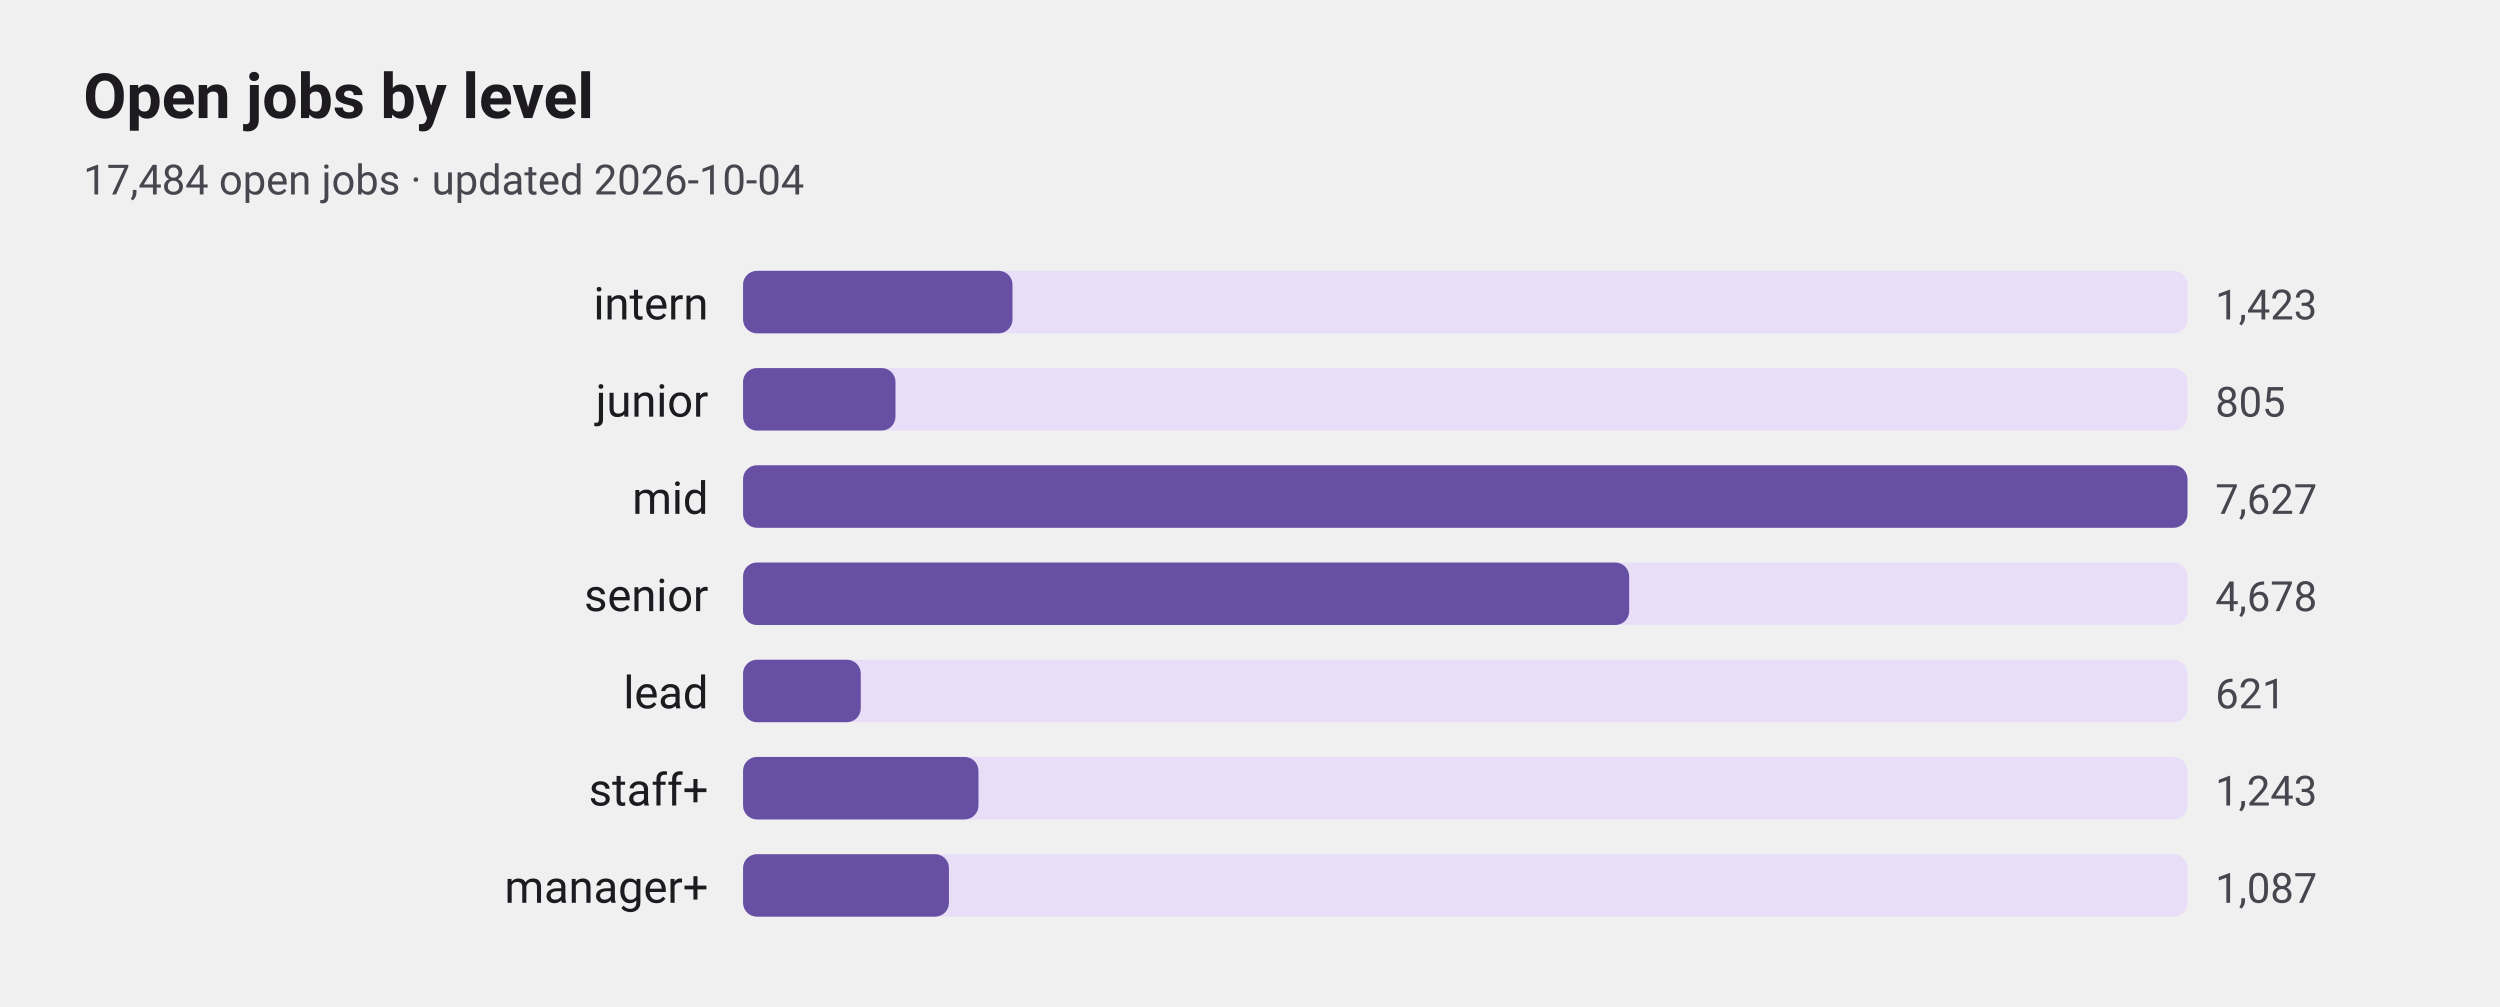
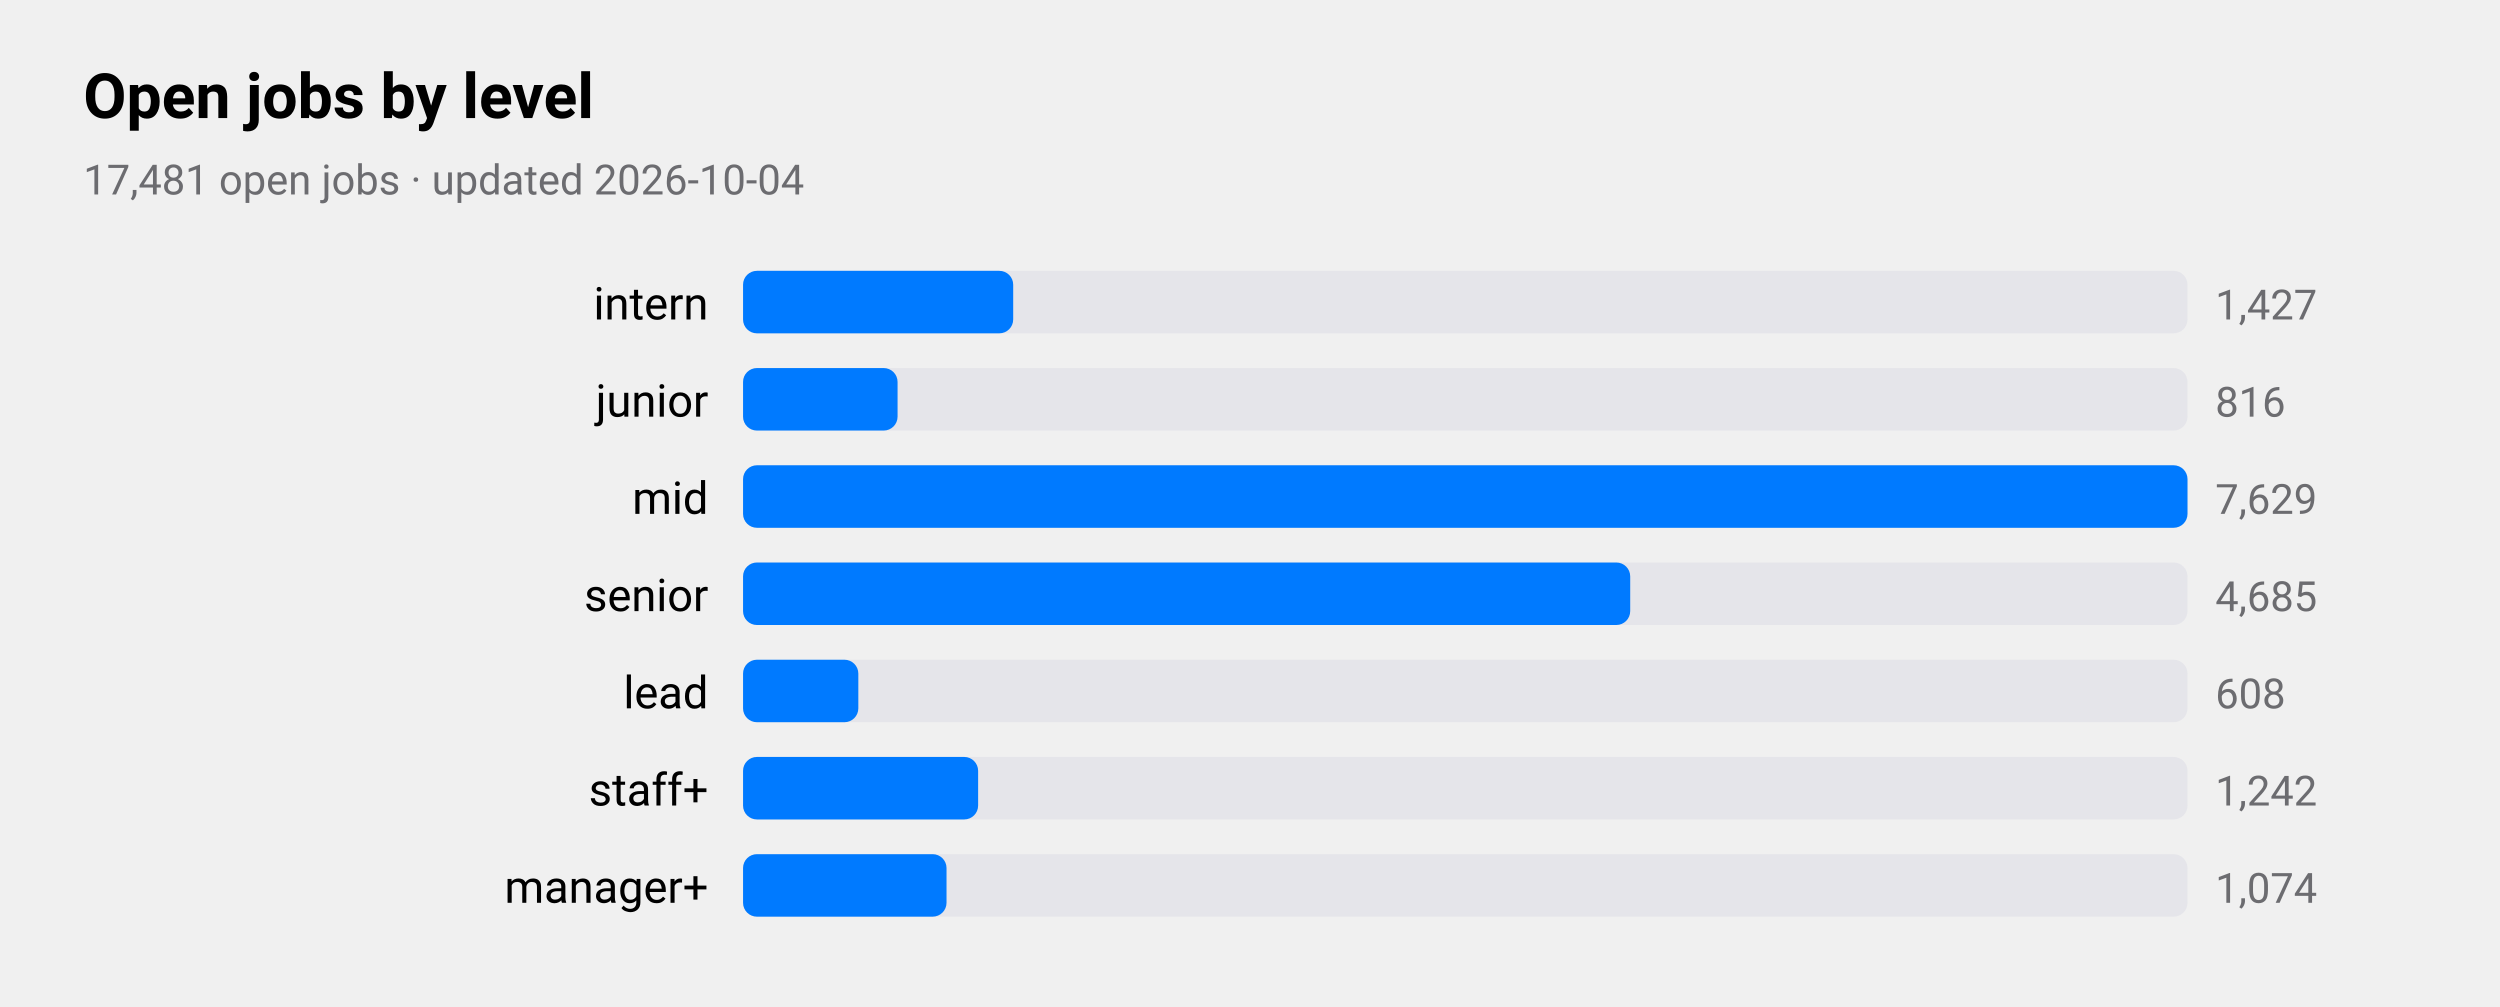
<svg xmlns="http://www.w3.org/2000/svg" viewBox="0 0 720 290" width="720" height="290" role="img" aria-label="Open jobs by level">
  <style>
- text{font-family:system-ui,-apple-system,"Segoe UI",Roboto,sans-serif;fill:#1d1b20}
- .sub,.val,.axis{fill:#49454f}.bar{fill:#6750a4}.track{fill:#e8def8}.grid{stroke:#cac4d0}
- .l1{fill:none;stroke:#6750a4;stroke-width:2.5}.d1{fill:#6750a4}.l2{fill:none;stroke:#e08a1e;stroke-width:2.5}.d2{fill:#e08a1e}
- @media(prefers-color-scheme:dark){text{fill:#e6e0e9}.sub,.val,.axis{fill:#cac4d0}.bar{fill:#d0bcff}.track{fill:#2b2930}.grid{stroke:#49454f}
- .l1{stroke:#d0bcff}.d1{fill:#d0bcff}.l2{stroke:#ffb95c}.d2{fill:#ffb95c}}
+ text{font-family:-apple-system,BlinkMacSystemFont,"SF Pro Text","Helvetica Neue","Segoe UI",Roboto,sans-serif;fill:#000}
+ .sub,.val,.axis{fill:#6c6c70}.bar{fill:#007aff}.track{fill:#e5e5ea}.grid{stroke:#d1d1d6}
+ .l1{fill:none;stroke:#007aff;stroke-width:2.5}.d1{fill:#007aff}.l2{fill:none;stroke:#ff9500;stroke-width:2.5}.d2{fill:#ff9500}
+ @media(prefers-color-scheme:dark){text{fill:#fff}.sub,.val,.axis{fill:#98989d}.bar{fill:#0a84ff}.track{fill:#2c2c2e}.grid{stroke:#38383a}
+ .l1{stroke:#0a84ff}.d1{fill:#0a84ff}.l2{stroke:#ff9f0a}.d2{fill:#ff9f0a}}
</style>
  <text x="24" y="34" font-size="18" font-weight="600">Open jobs by level</text>
-   <text class="sub" x="24" y="56" font-size="12">17,484 open jobs · updated 2026-10-04</text>
+   <text class="sub" x="24" y="56" font-size="12">17,481 open jobs · updated 2026-10-04</text>
  <text x="204" y="92" font-size="13" text-anchor="end">intern</text>
  <rect class="track" x="214" y="78" width="416" height="18" rx="4" />
-   <rect class="bar" x="214" y="78" width="77.6" height="18" rx="4" />
-   <text class="val" x="638" y="92" font-size="12">1,423</text>
+   <rect class="bar" x="214" y="78" width="77.8" height="18" rx="4" />
+   <text class="val" x="638" y="92" font-size="12">1,427</text>
  <text x="204" y="120" font-size="13" text-anchor="end">junior</text>
  <rect class="track" x="214" y="106" width="416" height="18" rx="4" />
-   <rect class="bar" x="214" y="106" width="43.9" height="18" rx="4" />
-   <text class="val" x="638" y="120" font-size="12">805</text>
+   <rect class="bar" x="214" y="106" width="44.5" height="18" rx="4" />
+   <text class="val" x="638" y="120" font-size="12">816</text>
  <text x="204" y="148" font-size="13" text-anchor="end">mid</text>
  <rect class="track" x="214" y="134" width="416" height="18" rx="4" />
  <rect class="bar" x="214" y="134" width="416.0" height="18" rx="4" />
-   <text class="val" x="638" y="148" font-size="12">7,627</text>
+   <text class="val" x="638" y="148" font-size="12">7,629</text>
  <text x="204" y="176" font-size="13" text-anchor="end">senior</text>
  <rect class="track" x="214" y="162" width="416" height="18" rx="4" />
-   <rect class="bar" x="214" y="162" width="255.2" height="18" rx="4" />
-   <text class="val" x="638" y="176" font-size="12">4,678</text>
+   <rect class="bar" x="214" y="162" width="255.5" height="18" rx="4" />
+   <text class="val" x="638" y="176" font-size="12">4,685</text>
  <text x="204" y="204" font-size="13" text-anchor="end">lead</text>
  <rect class="track" x="214" y="190" width="416" height="18" rx="4" />
-   <rect class="bar" x="214" y="190" width="33.9" height="18" rx="4" />
-   <text class="val" x="638" y="204" font-size="12">621</text>
+   <rect class="bar" x="214" y="190" width="33.2" height="18" rx="4" />
+   <text class="val" x="638" y="204" font-size="12">608</text>
  <text x="204" y="232" font-size="13" text-anchor="end">staff+</text>
  <rect class="track" x="214" y="218" width="416" height="18" rx="4" />
-   <rect class="bar" x="214" y="218" width="67.8" height="18" rx="4" />
-   <text class="val" x="638" y="232" font-size="12">1,243</text>
+   <rect class="bar" x="214" y="218" width="67.7" height="18" rx="4" />
+   <text class="val" x="638" y="232" font-size="12">1,242</text>
  <text x="204" y="260" font-size="13" text-anchor="end">manager+</text>
  <rect class="track" x="214" y="246" width="416" height="18" rx="4" />
-   <rect class="bar" x="214" y="246" width="59.3" height="18" rx="4" />
-   <text class="val" x="638" y="260" font-size="12">1,087</text>
+   <rect class="bar" x="214" y="246" width="58.6" height="18" rx="4" />
+   <text class="val" x="638" y="260" font-size="12">1,074</text>
</svg>
